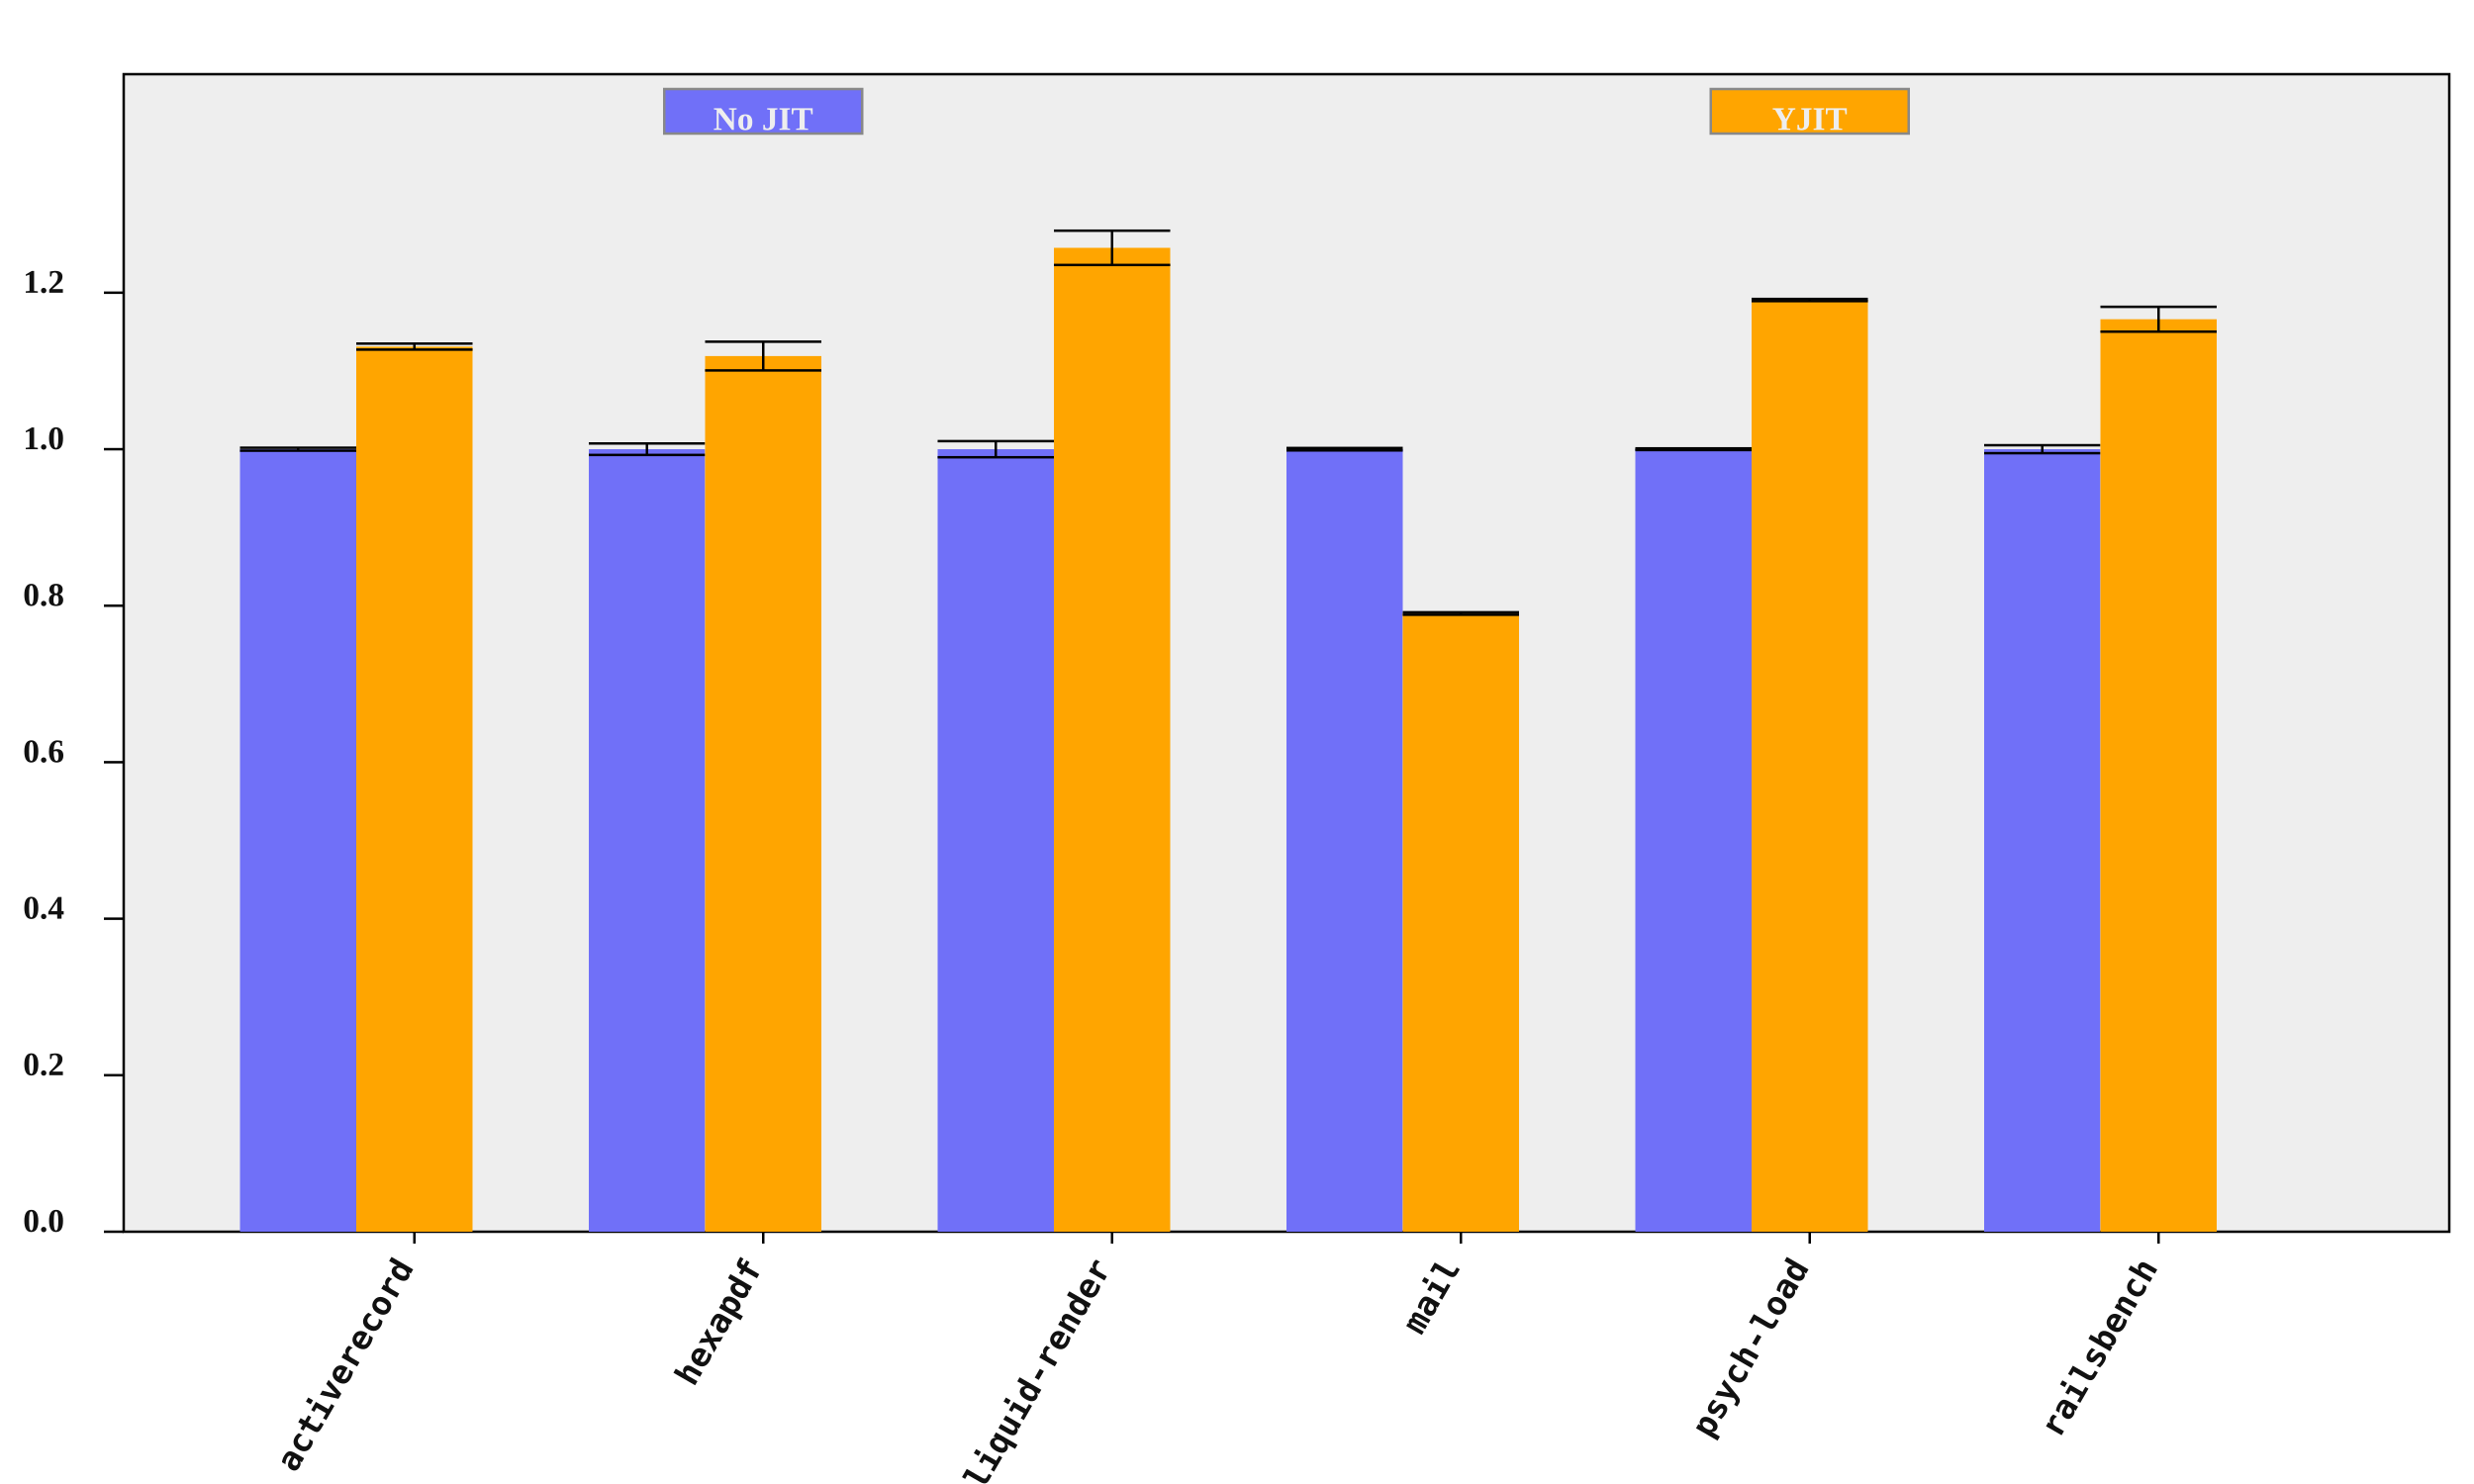
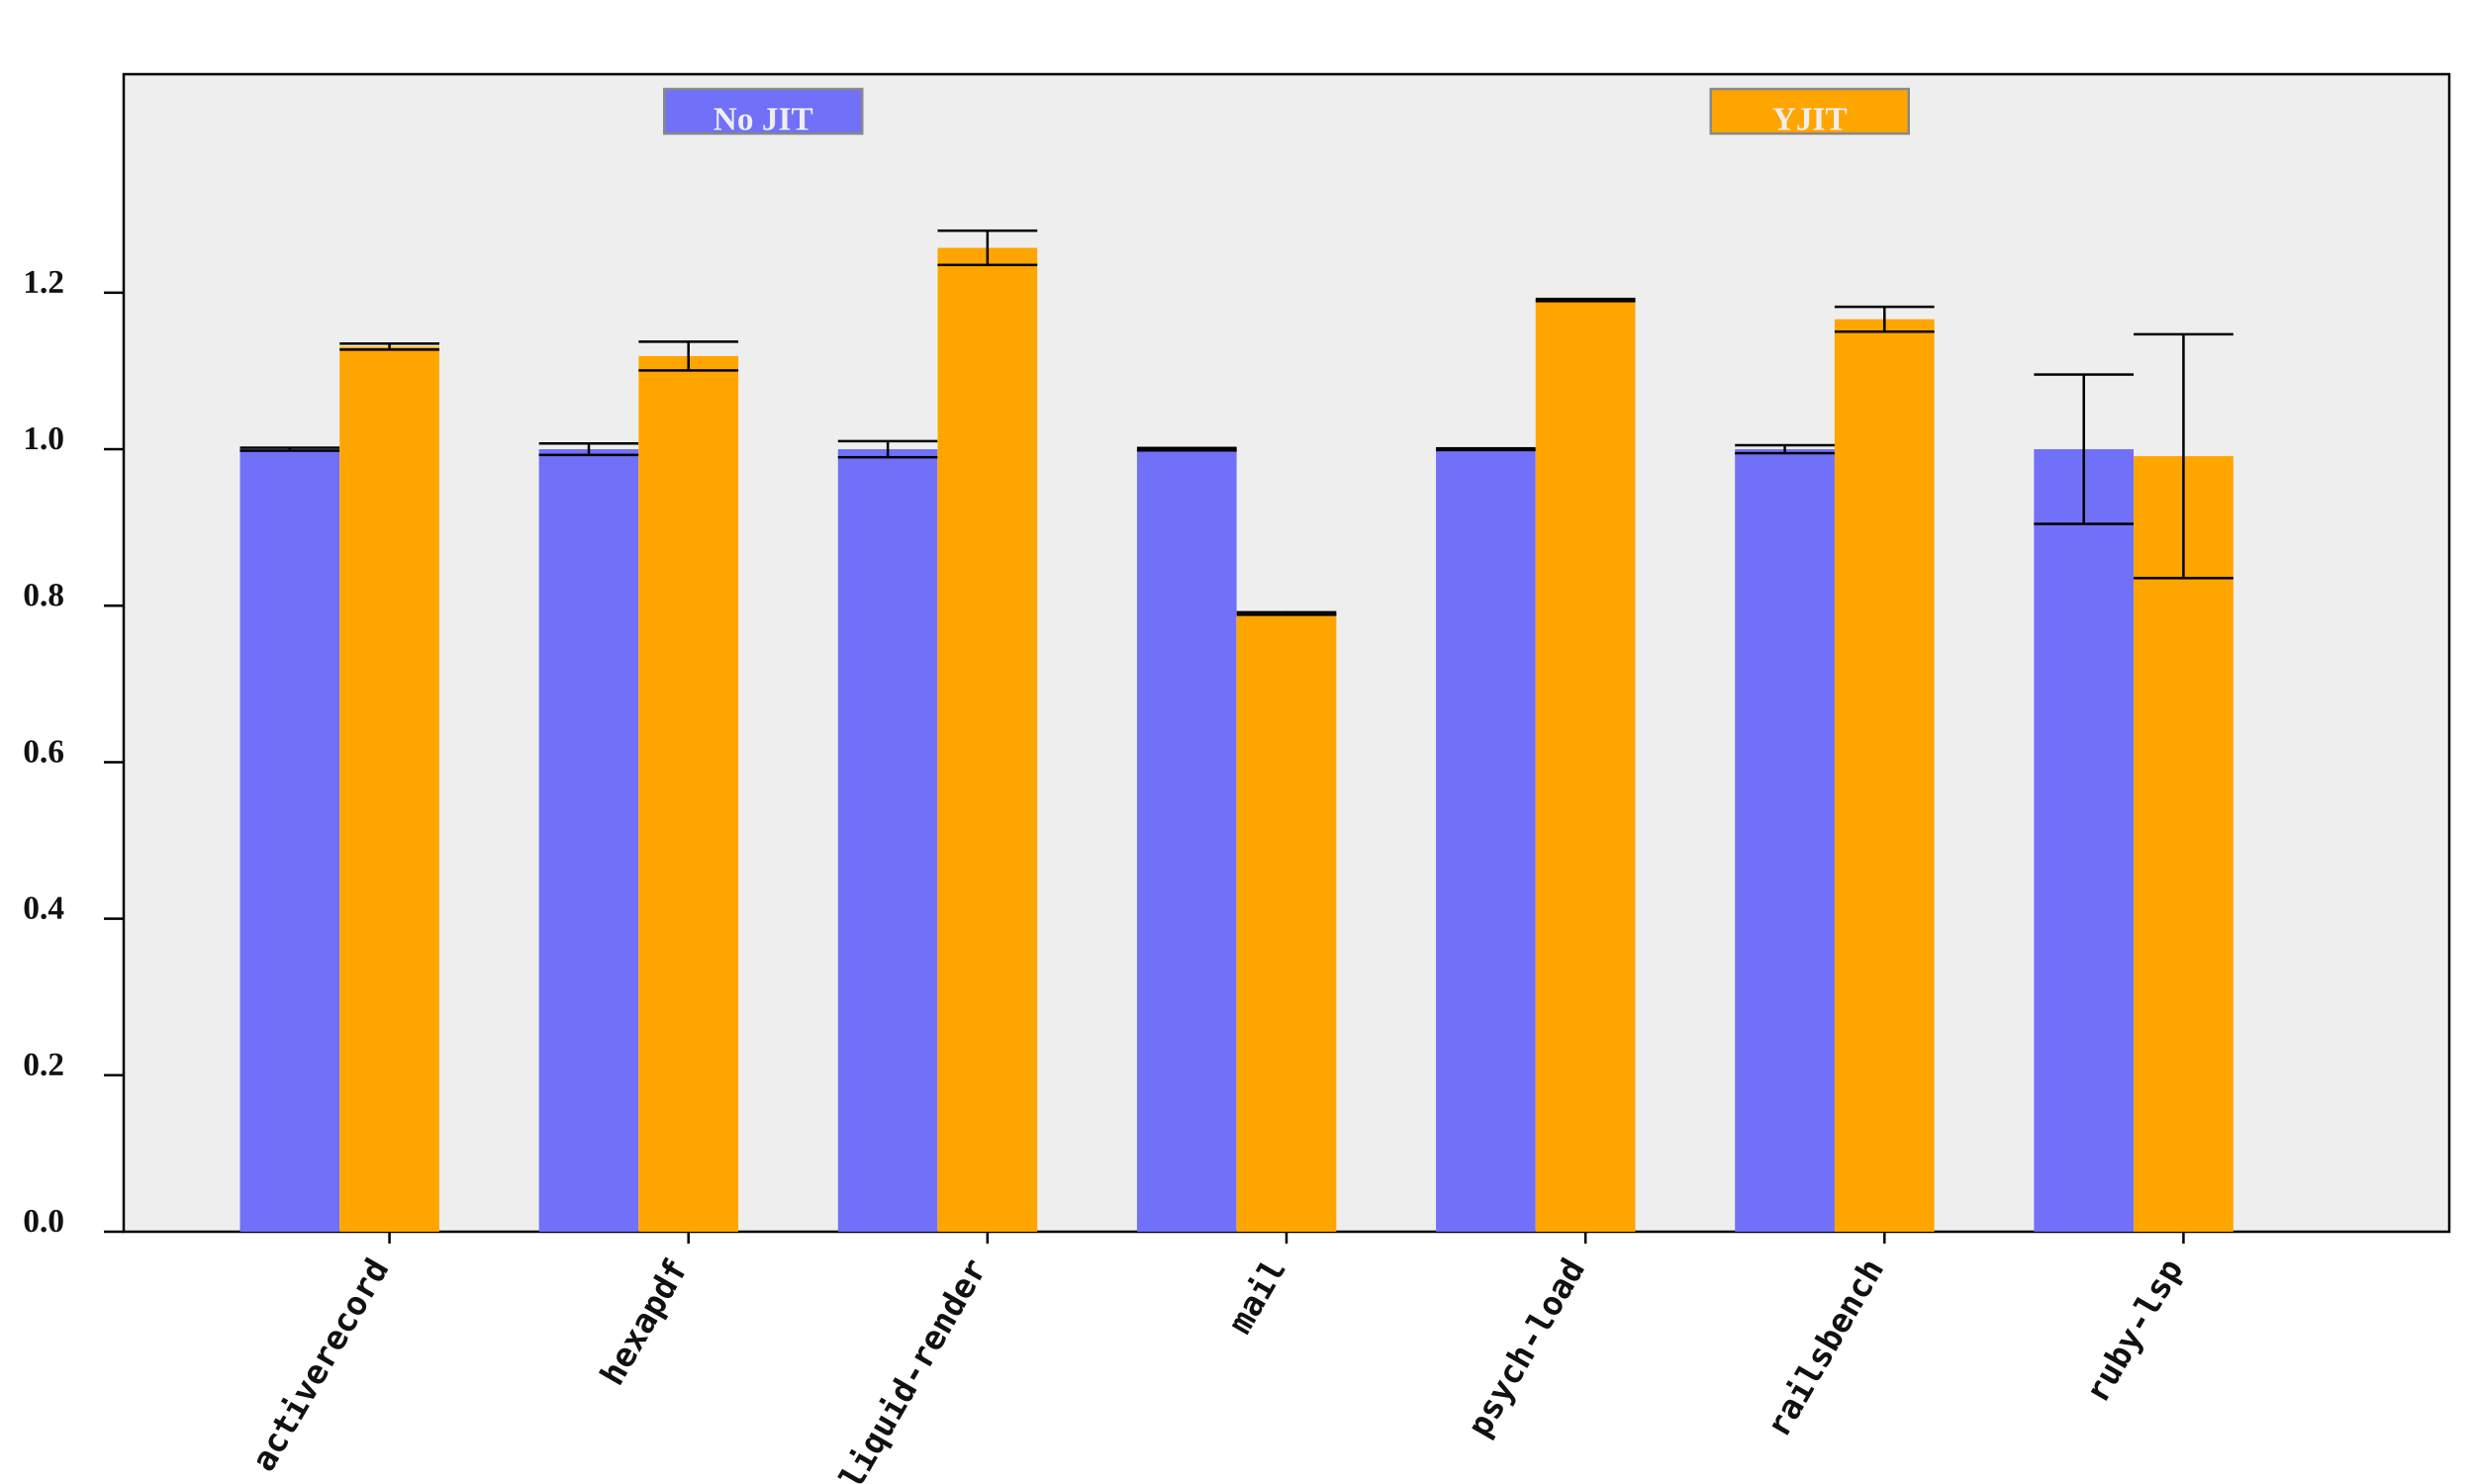
<svg xmlns="http://www.w3.org/2000/svg" viewBox="0 0 1000 600" width="100%" height="100%">
  <rect x="50.0" y="30.0" width="940.0" height="468" stroke="#000" fill="#EEE" />
  <line x1="42.0" y1="498" x2="50.0" y2="498" stroke="#000" />
  <text x="26" y="498" text-anchor="end" font-weight="bold" font-size="small" fill="#111">
0.0
</text>
  <line x1="42.0" y1="434.724" x2="50.0" y2="434.724" stroke="#000" />
  <text x="26" y="434.724" text-anchor="end" font-weight="bold" font-size="small" fill="#111">
0.2
</text>
  <line x1="42.0" y1="371.447" x2="50.0" y2="371.447" stroke="#000" />
  <text x="26" y="371.447" text-anchor="end" font-weight="bold" font-size="small" fill="#111">
0.4
</text>
  <line x1="42.0" y1="308.171" x2="50.0" y2="308.171" stroke="#000" />
  <text x="26" y="308.171" text-anchor="end" font-weight="bold" font-size="small" fill="#111">
0.6
</text>
  <line x1="42.0" y1="244.895" x2="50.0" y2="244.895" stroke="#000" />
  <text x="26" y="244.895" text-anchor="end" font-weight="bold" font-size="small" fill="#111">
0.8
</text>
  <line x1="42.0" y1="181.618" x2="50.0" y2="181.618" stroke="#000" />
  <text x="26" y="181.618" text-anchor="end" font-weight="bold" font-size="small" fill="#111">
1.0
</text>
  <line x1="42.0" y1="118.342" x2="50.0" y2="118.342" stroke="#000" />
  <text x="26" y="118.342" text-anchor="end" font-weight="bold" font-size="small" fill="#111">
1.2
</text>
  <rect x="268.5" y="36" width="80.0" height="18.0" fill="#7070f8" stroke="#888" />
  <text x="308.5" y="52.5" font-size="small" text-anchor="middle" font-weight="bold" fill="#EEE">
No JIT
</text>
  <rect x="691.5" y="36" width="80.0" height="18.0" fill="orange" stroke="#888" />
  <text x="731.5" y="52.5" font-size="small" text-anchor="middle" font-weight="bold" fill="#EEE">
YJIT
</text>
-   <rect x="97.0" y="181.618" width="47" height="316.382" fill="#7070f8" data-tooltip="1.00x baseline speed (No JIT)" />
-   <line x1="97.0" y1="181.025" x2="144.0" y2="181.025" stroke="#000" />
-   <line x1="97.0" y1="182.212" x2="144.0" y2="182.212" stroke="#000" />
-   <line x1="120.5" y1="181.025" x2="120.5" y2="182.212" stroke="#000" />
-   <rect x="144.0" y="140.14" width="47" height="357.86" fill="orange" data-tooltip="1.13x baseline speed (YJIT)" />
-   <line x1="144.0" y1="138.926" x2="191" y2="138.926" stroke="#000" />
-   <line x1="144.0" y1="141.354" x2="191" y2="141.354" stroke="#000" />
-   <line x1="167.5" y1="138.926" x2="167.5" y2="141.354" stroke="#000" />
-   <line x1="167.5" y1="498.0" x2="167.5" y2="502.8" stroke="#000" />
-   <text x="167.5" y="512.4" fill="#111" font-size="small" font-family="monospace" font-weight="bold" text-anchor="end" transform="rotate(-60, 167.5, 512.4)">
+   <rect x="97.0" y="181.618" width="40.286" height="316.382" fill="#7070f8" data-tooltip="1.00x baseline speed (No JIT)" />
+   <line x1="97.0" y1="181.025" x2="137.286" y2="181.025" stroke="#000" />
+   <line x1="97.0" y1="182.212" x2="137.286" y2="182.212" stroke="#000" />
+   <line x1="117.143" y1="181.025" x2="117.143" y2="182.212" stroke="#000" />
+   <rect x="137.286" y="140.14" width="40.286" height="357.86" fill="orange" data-tooltip="1.13x baseline speed (YJIT)" />
+   <line x1="137.286" y1="138.926" x2="177.571" y2="138.926" stroke="#000" />
+   <line x1="137.286" y1="141.354" x2="177.571" y2="141.354" stroke="#000" />
+   <line x1="157.429" y1="138.926" x2="157.429" y2="141.354" stroke="#000" />
+   <line x1="157.429" y1="498.0" x2="157.429" y2="502.8" stroke="#000" />
+   <text x="157.429" y="512.4" fill="#111" font-size="small" font-family="monospace" font-weight="bold" text-anchor="end" transform="rotate(-60, 157.4286, 512.4)">
activerecord
</text>
-   <rect x="238.0" y="181.618" width="47" height="316.382" fill="#7070f8" data-tooltip="1.00x baseline speed (No JIT)" />
-   <line x1="238.0" y1="179.299" x2="285.0" y2="179.299" stroke="#000" />
-   <line x1="238.0" y1="183.938" x2="285.0" y2="183.938" stroke="#000" />
-   <line x1="261.5" y1="179.299" x2="261.5" y2="183.938" stroke="#000" />
-   <rect x="285.0" y="143.959" width="47" height="354.041" fill="orange" data-tooltip="1.12x baseline speed (YJIT)" />
-   <line x1="285.0" y1="138.151" x2="332" y2="138.151" stroke="#000" />
-   <line x1="285.0" y1="149.767" x2="332" y2="149.767" stroke="#000" />
-   <line x1="308.5" y1="138.151" x2="308.5" y2="149.767" stroke="#000" />
-   <line x1="308.5" y1="498.0" x2="308.5" y2="502.8" stroke="#000" />
-   <text x="308.5" y="512.4" fill="#111" font-size="small" font-family="monospace" font-weight="bold" text-anchor="end" transform="rotate(-60, 308.5, 512.4)">
+   <rect x="217.857" y="181.618" width="40.286" height="316.382" fill="#7070f8" data-tooltip="1.00x baseline speed (No JIT)" />
+   <line x1="217.857" y1="179.299" x2="258.143" y2="179.299" stroke="#000" />
+   <line x1="217.857" y1="183.938" x2="258.143" y2="183.938" stroke="#000" />
+   <line x1="238.0" y1="179.299" x2="238.0" y2="183.938" stroke="#000" />
+   <rect x="258.143" y="143.959" width="40.286" height="354.041" fill="orange" data-tooltip="1.12x baseline speed (YJIT)" />
+   <line x1="258.143" y1="138.151" x2="298.429" y2="138.151" stroke="#000" />
+   <line x1="258.143" y1="149.767" x2="298.429" y2="149.767" stroke="#000" />
+   <line x1="278.286" y1="138.151" x2="278.286" y2="149.767" stroke="#000" />
+   <line x1="278.286" y1="498.0" x2="278.286" y2="502.8" stroke="#000" />
+   <text x="278.286" y="512.4" fill="#111" font-size="small" font-family="monospace" font-weight="bold" text-anchor="end" transform="rotate(-60, 278.2857, 512.4)">
hexapdf
</text>
-   <rect x="379.0" y="181.618" width="47" height="316.382" fill="#7070f8" data-tooltip="1.00x baseline speed (No JIT)" />
-   <line x1="379.0" y1="178.358" x2="426.0" y2="178.358" stroke="#000" />
-   <line x1="379.0" y1="184.879" x2="426.0" y2="184.879" stroke="#000" />
-   <line x1="402.5" y1="178.358" x2="402.5" y2="184.879" stroke="#000" />
-   <rect x="426.0" y="100.2" width="47" height="397.8" fill="orange" data-tooltip="1.26x baseline speed (YJIT)" />
-   <line x1="426.0" y1="93.271" x2="473.0" y2="93.271" stroke="#000" />
-   <line x1="426.0" y1="107.129" x2="473.0" y2="107.129" stroke="#000" />
-   <line x1="449.5" y1="93.271" x2="449.5" y2="107.129" stroke="#000" />
-   <line x1="449.5" y1="498.0" x2="449.5" y2="502.8" stroke="#000" />
-   <text x="449.5" y="512.4" fill="#111" font-size="small" font-family="monospace" font-weight="bold" text-anchor="end" transform="rotate(-60, 449.5, 512.4)">
+   <rect x="338.714" y="181.618" width="40.286" height="316.382" fill="#7070f8" data-tooltip="1.00x baseline speed (No JIT)" />
+   <line x1="338.714" y1="178.358" x2="379.0" y2="178.358" stroke="#000" />
+   <line x1="338.714" y1="184.879" x2="379.0" y2="184.879" stroke="#000" />
+   <line x1="358.857" y1="178.358" x2="358.857" y2="184.879" stroke="#000" />
+   <rect x="379.0" y="100.2" width="40.286" height="397.8" fill="orange" data-tooltip="1.26x baseline speed (YJIT)" />
+   <line x1="379.0" y1="93.271" x2="419.286" y2="93.271" stroke="#000" />
+   <line x1="379.0" y1="107.129" x2="419.286" y2="107.129" stroke="#000" />
+   <line x1="399.143" y1="93.271" x2="399.143" y2="107.129" stroke="#000" />
+   <line x1="399.143" y1="498.0" x2="399.143" y2="502.8" stroke="#000" />
+   <text x="399.143" y="512.4" fill="#111" font-size="small" font-family="monospace" font-weight="bold" text-anchor="end" transform="rotate(-60, 399.1429, 512.4)">
liquid-render
</text>
-   <rect x="520" y="181.618" width="47" height="316.382" fill="#7070f8" data-tooltip="1.00x baseline speed (No JIT)" />
-   <line x1="520" y1="181.128" x2="567.0" y2="181.128" stroke="#000" />
-   <line x1="520" y1="182.109" x2="567.0" y2="182.109" stroke="#000" />
-   <line x1="543.5" y1="181.128" x2="543.5" y2="182.109" stroke="#000" />
-   <rect x="567.0" y="248.049" width="47" height="249.951" fill="orange" data-tooltip="0.79x baseline speed (YJIT)" />
-   <line x1="567.0" y1="247.554" x2="614.0" y2="247.554" stroke="#000" />
-   <line x1="567.0" y1="248.544" x2="614.0" y2="248.544" stroke="#000" />
-   <line x1="590.5" y1="247.554" x2="590.5" y2="248.544" stroke="#000" />
-   <line x1="590.5" y1="498.0" x2="590.5" y2="502.8" stroke="#000" />
-   <text x="590.5" y="512.4" fill="#111" font-size="small" font-family="monospace" font-weight="bold" text-anchor="end" transform="rotate(-60, 590.5, 512.4)">
+   <rect x="459.571" y="181.618" width="40.286" height="316.382" fill="#7070f8" data-tooltip="1.00x baseline speed (No JIT)" />
+   <line x1="459.571" y1="181.128" x2="499.857" y2="181.128" stroke="#000" />
+   <line x1="459.571" y1="182.109" x2="499.857" y2="182.109" stroke="#000" />
+   <line x1="479.714" y1="181.128" x2="479.714" y2="182.109" stroke="#000" />
+   <rect x="499.857" y="248.049" width="40.286" height="249.951" fill="orange" data-tooltip="0.79x baseline speed (YJIT)" />
+   <line x1="499.857" y1="247.554" x2="540.143" y2="247.554" stroke="#000" />
+   <line x1="499.857" y1="248.544" x2="540.143" y2="248.544" stroke="#000" />
+   <line x1="520" y1="247.554" x2="520" y2="248.544" stroke="#000" />
+   <line x1="520" y1="498.0" x2="520" y2="502.8" stroke="#000" />
+   <text x="520" y="512.4" fill="#111" font-size="small" font-family="monospace" font-weight="bold" text-anchor="end" transform="rotate(-60, 520, 512.4)">
mail
</text>
-   <rect x="661" y="181.618" width="47" height="316.382" fill="#7070f8" data-tooltip="1.00x baseline speed (No JIT)" />
-   <line x1="661" y1="181.277" x2="708.0" y2="181.277" stroke="#000" />
-   <line x1="661" y1="181.96" x2="708.0" y2="181.96" stroke="#000" />
-   <line x1="684.5" y1="181.277" x2="684.5" y2="181.96" stroke="#000" />
-   <rect x="708.0" y="121.308" width="47" height="376.692" fill="orange" data-tooltip="1.19x baseline speed (YJIT)" />
-   <line x1="708.0" y1="120.874" x2="755.0" y2="120.874" stroke="#000" />
-   <line x1="708.0" y1="121.741" x2="755.0" y2="121.741" stroke="#000" />
-   <line x1="731.5" y1="120.874" x2="731.5" y2="121.741" stroke="#000" />
-   <line x1="731.5" y1="498.0" x2="731.5" y2="502.8" stroke="#000" />
-   <text x="731.5" y="512.4" fill="#111" font-size="small" font-family="monospace" font-weight="bold" text-anchor="end" transform="rotate(-60, 731.5, 512.4)">
+   <rect x="580.429" y="181.618" width="40.286" height="316.382" fill="#7070f8" data-tooltip="1.00x baseline speed (No JIT)" />
+   <line x1="580.429" y1="181.277" x2="620.714" y2="181.277" stroke="#000" />
+   <line x1="580.429" y1="181.96" x2="620.714" y2="181.96" stroke="#000" />
+   <line x1="600.571" y1="181.277" x2="600.571" y2="181.96" stroke="#000" />
+   <rect x="620.714" y="121.308" width="40.286" height="376.692" fill="orange" data-tooltip="1.19x baseline speed (YJIT)" />
+   <line x1="620.714" y1="120.874" x2="661" y2="120.874" stroke="#000" />
+   <line x1="620.714" y1="121.741" x2="661" y2="121.741" stroke="#000" />
+   <line x1="640.857" y1="120.874" x2="640.857" y2="121.741" stroke="#000" />
+   <line x1="640.857" y1="498.0" x2="640.857" y2="502.8" stroke="#000" />
+   <text x="640.857" y="512.4" fill="#111" font-size="small" font-family="monospace" font-weight="bold" text-anchor="end" transform="rotate(-60, 640.8571, 512.4)">
psych-load
</text>
-   <rect x="802" y="181.618" width="47" height="316.382" fill="#7070f8" data-tooltip="1.00x baseline speed (No JIT)" />
-   <line x1="802" y1="180.009" x2="849.0" y2="180.009" stroke="#000" />
-   <line x1="802" y1="183.228" x2="849.0" y2="183.228" stroke="#000" />
-   <line x1="825.5" y1="180.009" x2="825.5" y2="183.228" stroke="#000" />
-   <rect x="849.0" y="129.073" width="47" height="368.927" fill="orange" data-tooltip="1.17x baseline speed (YJIT)" />
-   <line x1="849.0" y1="124.05" x2="896.0" y2="124.05" stroke="#000" />
-   <line x1="849.0" y1="134.096" x2="896.0" y2="134.096" stroke="#000" />
-   <line x1="872.5" y1="124.05" x2="872.5" y2="134.096" stroke="#000" />
-   <line x1="872.5" y1="498.0" x2="872.5" y2="502.8" stroke="#000" />
-   <text x="872.5" y="512.4" fill="#111" font-size="small" font-family="monospace" font-weight="bold" text-anchor="end" transform="rotate(-60, 872.5, 512.4)">
+   <rect x="701.286" y="181.618" width="40.286" height="316.382" fill="#7070f8" data-tooltip="1.00x baseline speed (No JIT)" />
+   <line x1="701.286" y1="180.009" x2="741.571" y2="180.009" stroke="#000" />
+   <line x1="701.286" y1="183.228" x2="741.571" y2="183.228" stroke="#000" />
+   <line x1="721.429" y1="180.009" x2="721.429" y2="183.228" stroke="#000" />
+   <rect x="741.571" y="129.073" width="40.286" height="368.927" fill="orange" data-tooltip="1.17x baseline speed (YJIT)" />
+   <line x1="741.571" y1="124.05" x2="781.857" y2="124.05" stroke="#000" />
+   <line x1="741.571" y1="134.096" x2="781.857" y2="134.096" stroke="#000" />
+   <line x1="761.714" y1="124.05" x2="761.714" y2="134.096" stroke="#000" />
+   <line x1="761.714" y1="498.0" x2="761.714" y2="502.8" stroke="#000" />
+   <text x="761.714" y="512.4" fill="#111" font-size="small" font-family="monospace" font-weight="bold" text-anchor="end" transform="rotate(-60, 761.7143, 512.4)">
railsbench
</text>
+   <rect x="822.143" y="181.618" width="40.286" height="316.382" fill="#7070f8" data-tooltip="1.00x baseline speed (No JIT)" />
+   <line x1="822.143" y1="151.426" x2="862.429" y2="151.426" stroke="#000" />
+   <line x1="822.143" y1="211.811" x2="862.429" y2="211.811" stroke="#000" />
+   <line x1="842.286" y1="151.426" x2="842.286" y2="211.811" stroke="#000" />
+   <rect x="862.429" y="184.443" width="40.286" height="313.557" fill="orange" data-tooltip="0.99x baseline speed (YJIT)" />
+   <line x1="862.429" y1="135.152" x2="902.714" y2="135.152" stroke="#000" />
+   <line x1="862.429" y1="233.734" x2="902.714" y2="233.734" stroke="#000" />
+   <line x1="882.571" y1="135.152" x2="882.571" y2="233.734" stroke="#000" />
+   <line x1="882.571" y1="498.0" x2="882.571" y2="502.8" stroke="#000" />
+   <text x="882.571" y="512.4" fill="#111" font-size="small" font-family="monospace" font-weight="bold" text-anchor="end" transform="rotate(-60, 882.5714, 512.4)">
+ ruby-lsp
+ </text>
</svg>
